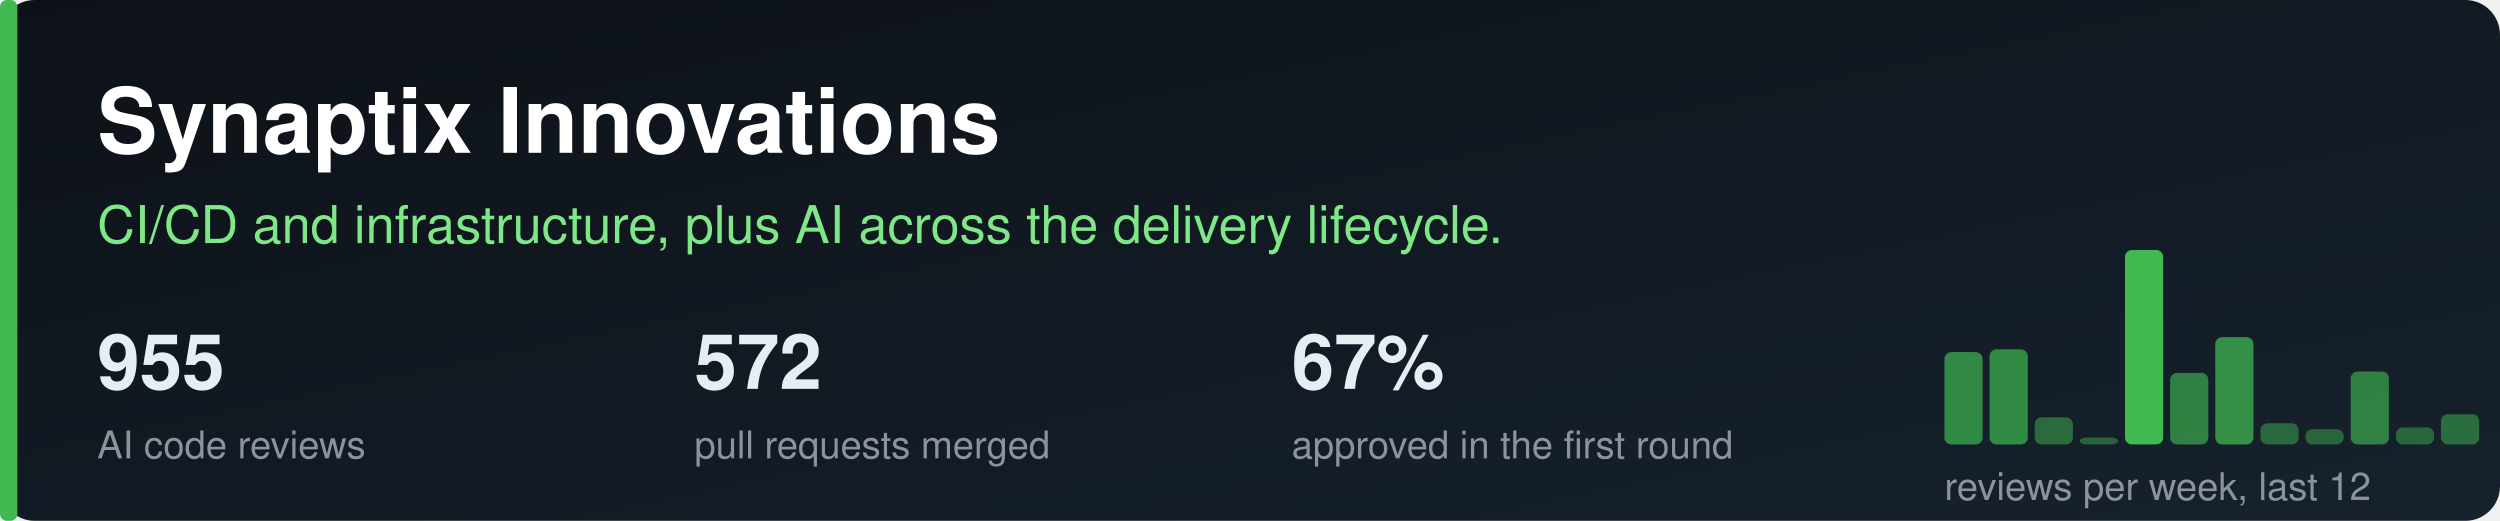
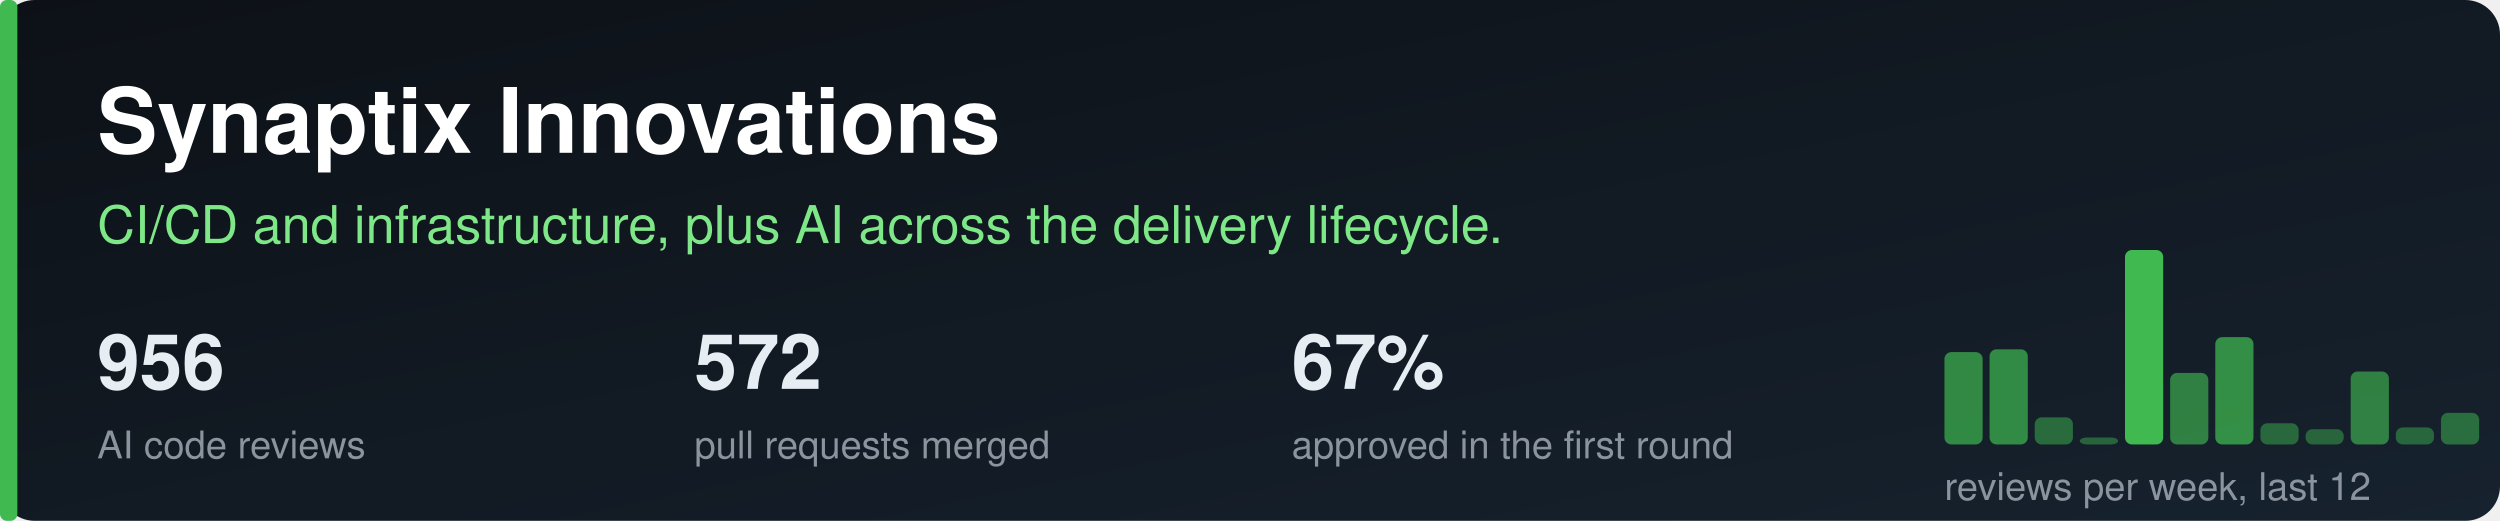
<svg xmlns="http://www.w3.org/2000/svg" width="720" height="150" viewBox="0 0 720 150" role="img" aria-label="Synaptix Innovations">
  <defs>
    <linearGradient id="g" x1="0" y1="0" x2="1" y2="1">
      <stop offset="0" stop-color="#0d1117" />
      <stop offset="1" stop-color="#16222e" />
    </linearGradient>
  </defs>
  <style>text{font-family:-apple-system,Segoe UI,Helvetica,Arial,sans-serif}.n{font-size:22px;font-weight:600;fill:#e6edf3}.l{font-size:11px;fill:#8b949e}</style>
  <rect width="720" height="150" rx="10" fill="url(#g)" />
  <rect x="0" y="0" width="5" height="150" rx="2" fill="#3fb950" />
  <text x="28" y="44" font-size="26" font-weight="700" fill="#ffffff">Synaptix Innovations</text>
  <text x="28" y="70" font-size="15" fill="#7ee787">CI/CD and infrastructure, plus AI across the delivery lifecycle.</text>
-   <text class="n" x="28" y="112">955</text>
+   <text class="n" x="28" y="112">956</text>
  <text class="l" x="28" y="132">AI code reviews</text>
  <text class="n" x="200" y="112">572</text>
  <text class="l" x="200" y="132">pull requests merged</text>
  <text class="n" x="372" y="112">67%</text>
  <text class="l" x="372" y="132">approved in the first round</text>
  <rect x="560" y="101.4" width="11" height="26.6" rx="2" fill="#3fb950" opacity="0.69" />
  <rect x="573" y="100.6" width="11" height="27.4" rx="2" fill="#3fb950" opacity="0.70" />
  <rect x="586" y="120.2" width="11" height="7.8" rx="2" fill="#3fb950" opacity="0.49" />
  <rect x="599" y="126.0" width="11" height="2.0" rx="2" fill="#3fb950" opacity="0.45" />
  <rect x="612" y="72.0" width="11" height="56.0" rx="2" fill="#3fb950" opacity="1.00" />
  <rect x="625" y="107.4" width="11" height="20.6" rx="2" fill="#3fb950" opacity="0.63" />
  <rect x="638" y="97.1" width="11" height="30.9" rx="2" fill="#3fb950" opacity="0.73" />
  <rect x="651" y="121.9" width="11" height="6.1" rx="2" fill="#3fb950" opacity="0.47" />
  <rect x="664" y="123.6" width="11" height="4.4" rx="2" fill="#3fb950" opacity="0.45" />
  <rect x="677" y="107.0" width="11" height="21.0" rx="2" fill="#3fb950" opacity="0.63" />
  <rect x="690" y="123.1" width="11" height="4.9" rx="2" fill="#3fb950" opacity="0.46" />
-   <rect x="703" y="119.3" width="11" height="8.7" rx="2" fill="#3fb950" opacity="0.50" />
+   <rect x="703" y="118.9" width="11" height="9.1" rx="2" fill="#3fb950" opacity="0.50" />
  <text class="l" x="560" y="144">reviews per week, last 12</text>
</svg>
